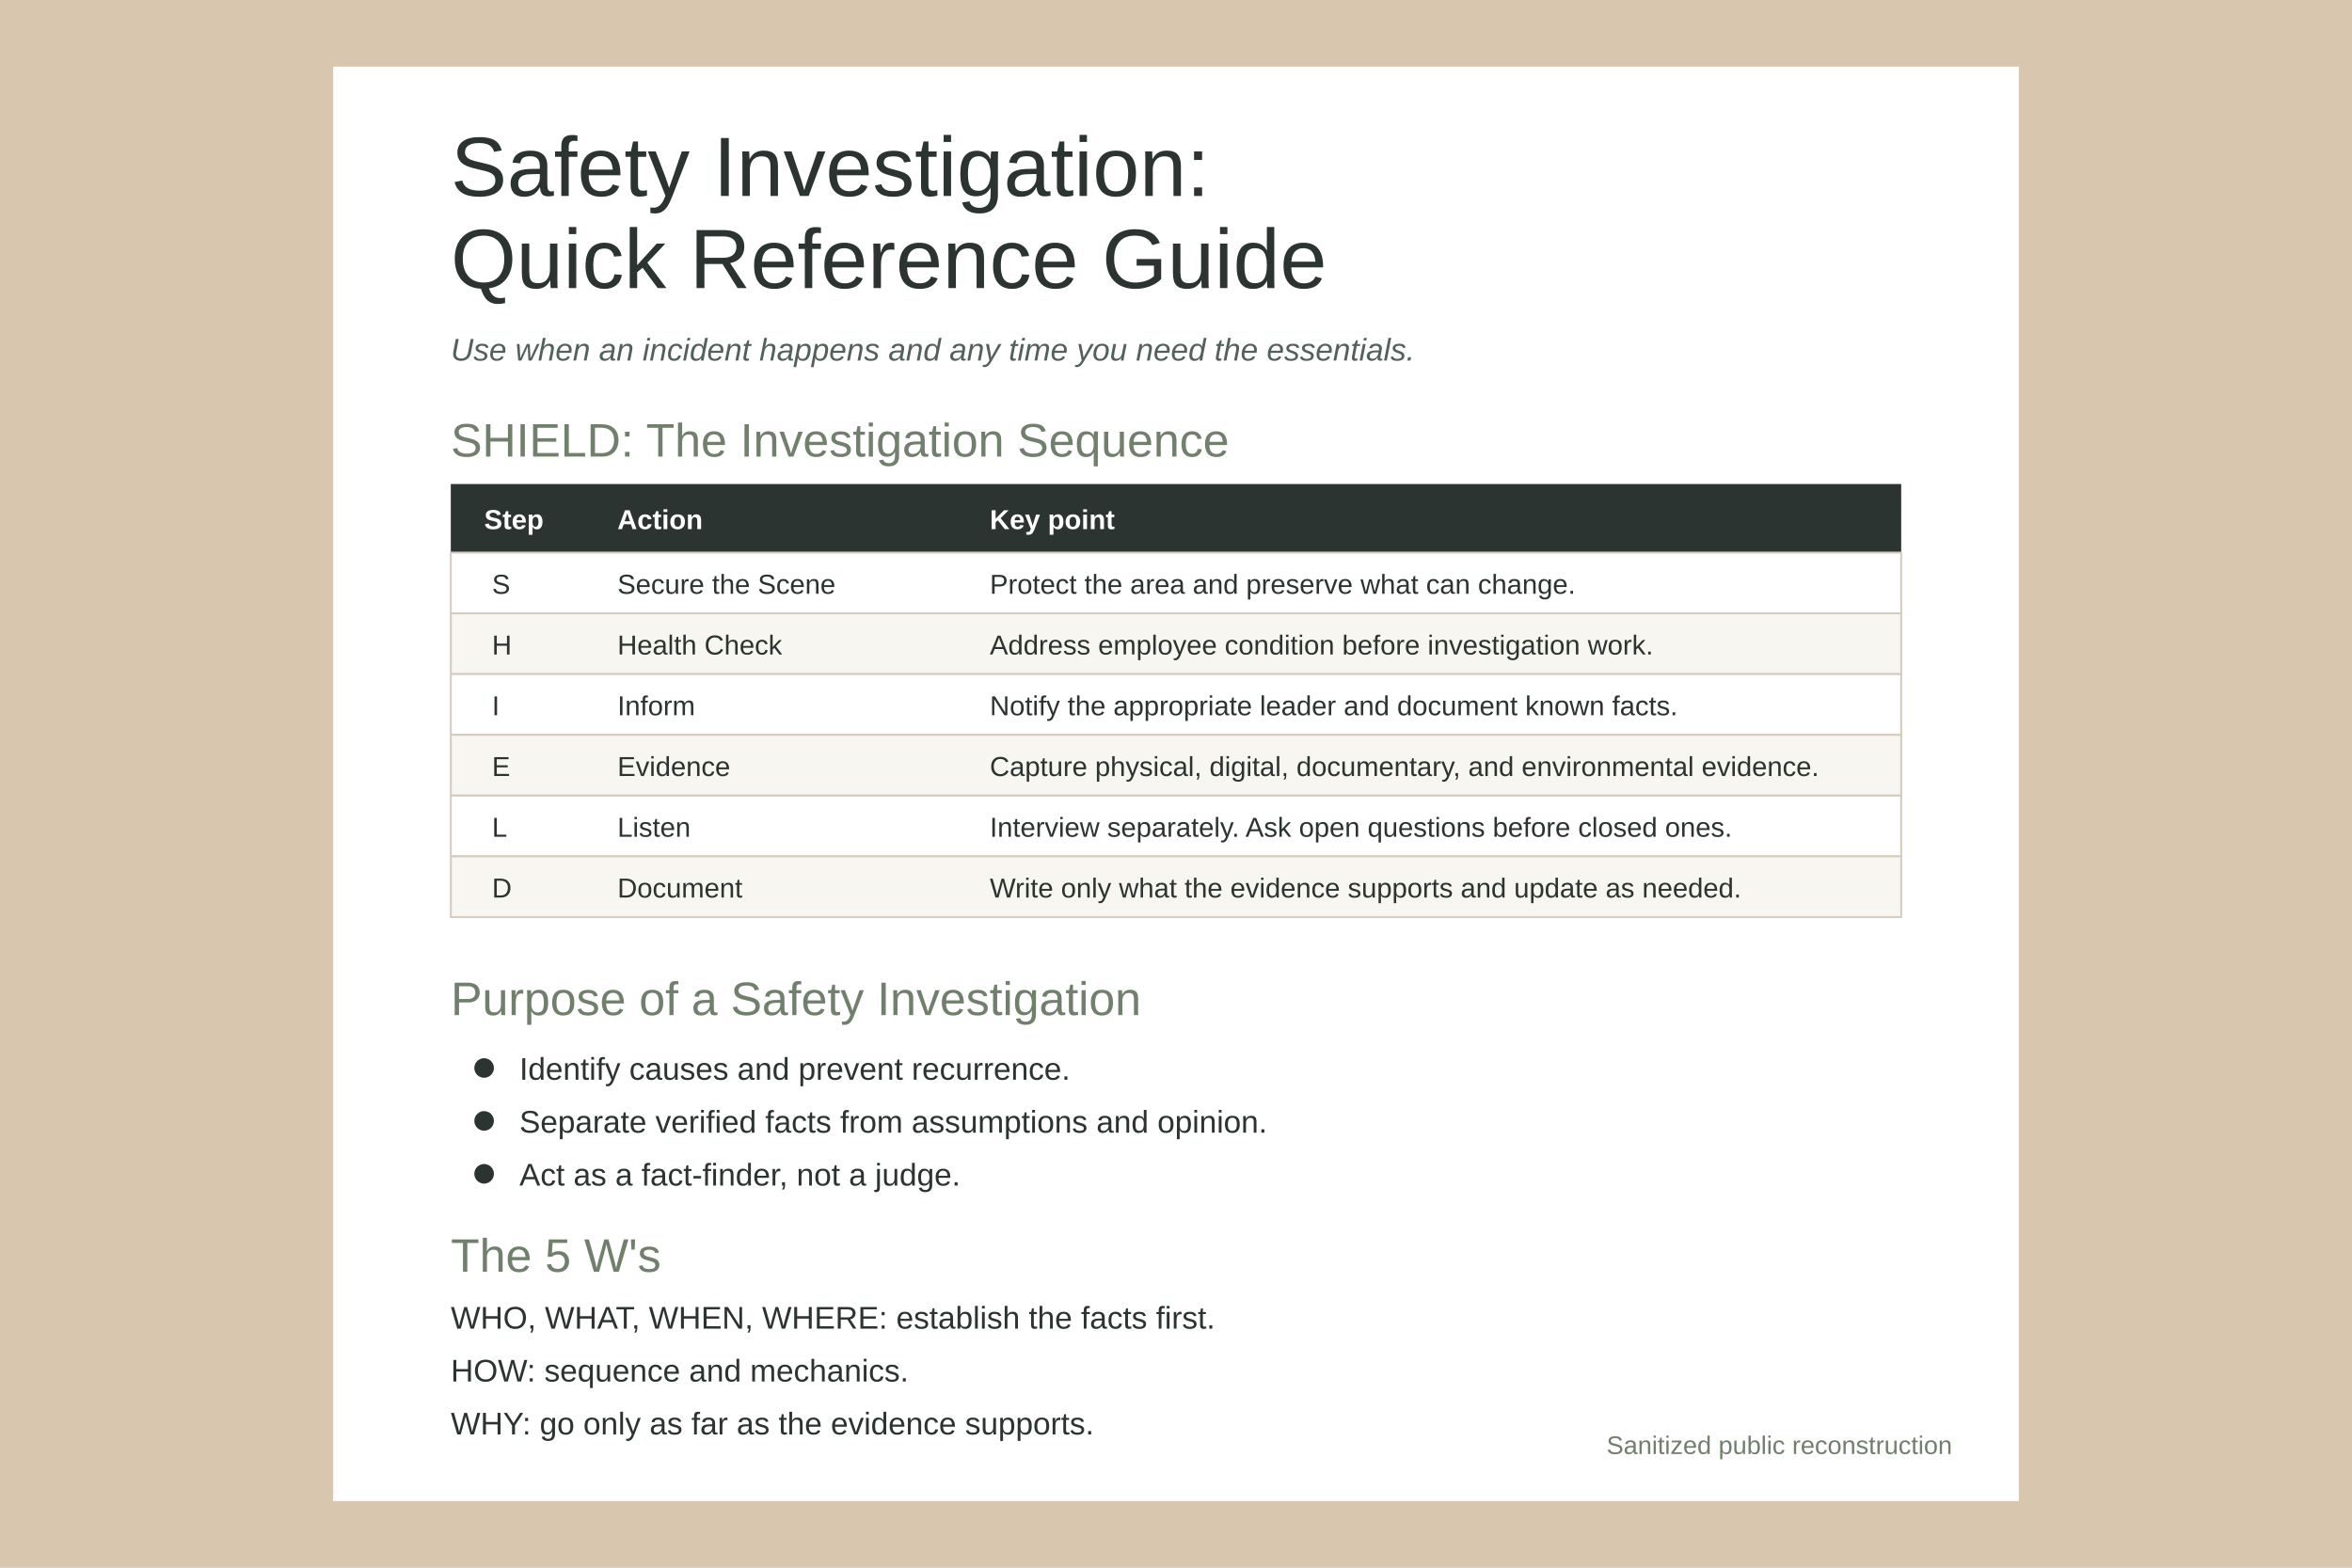
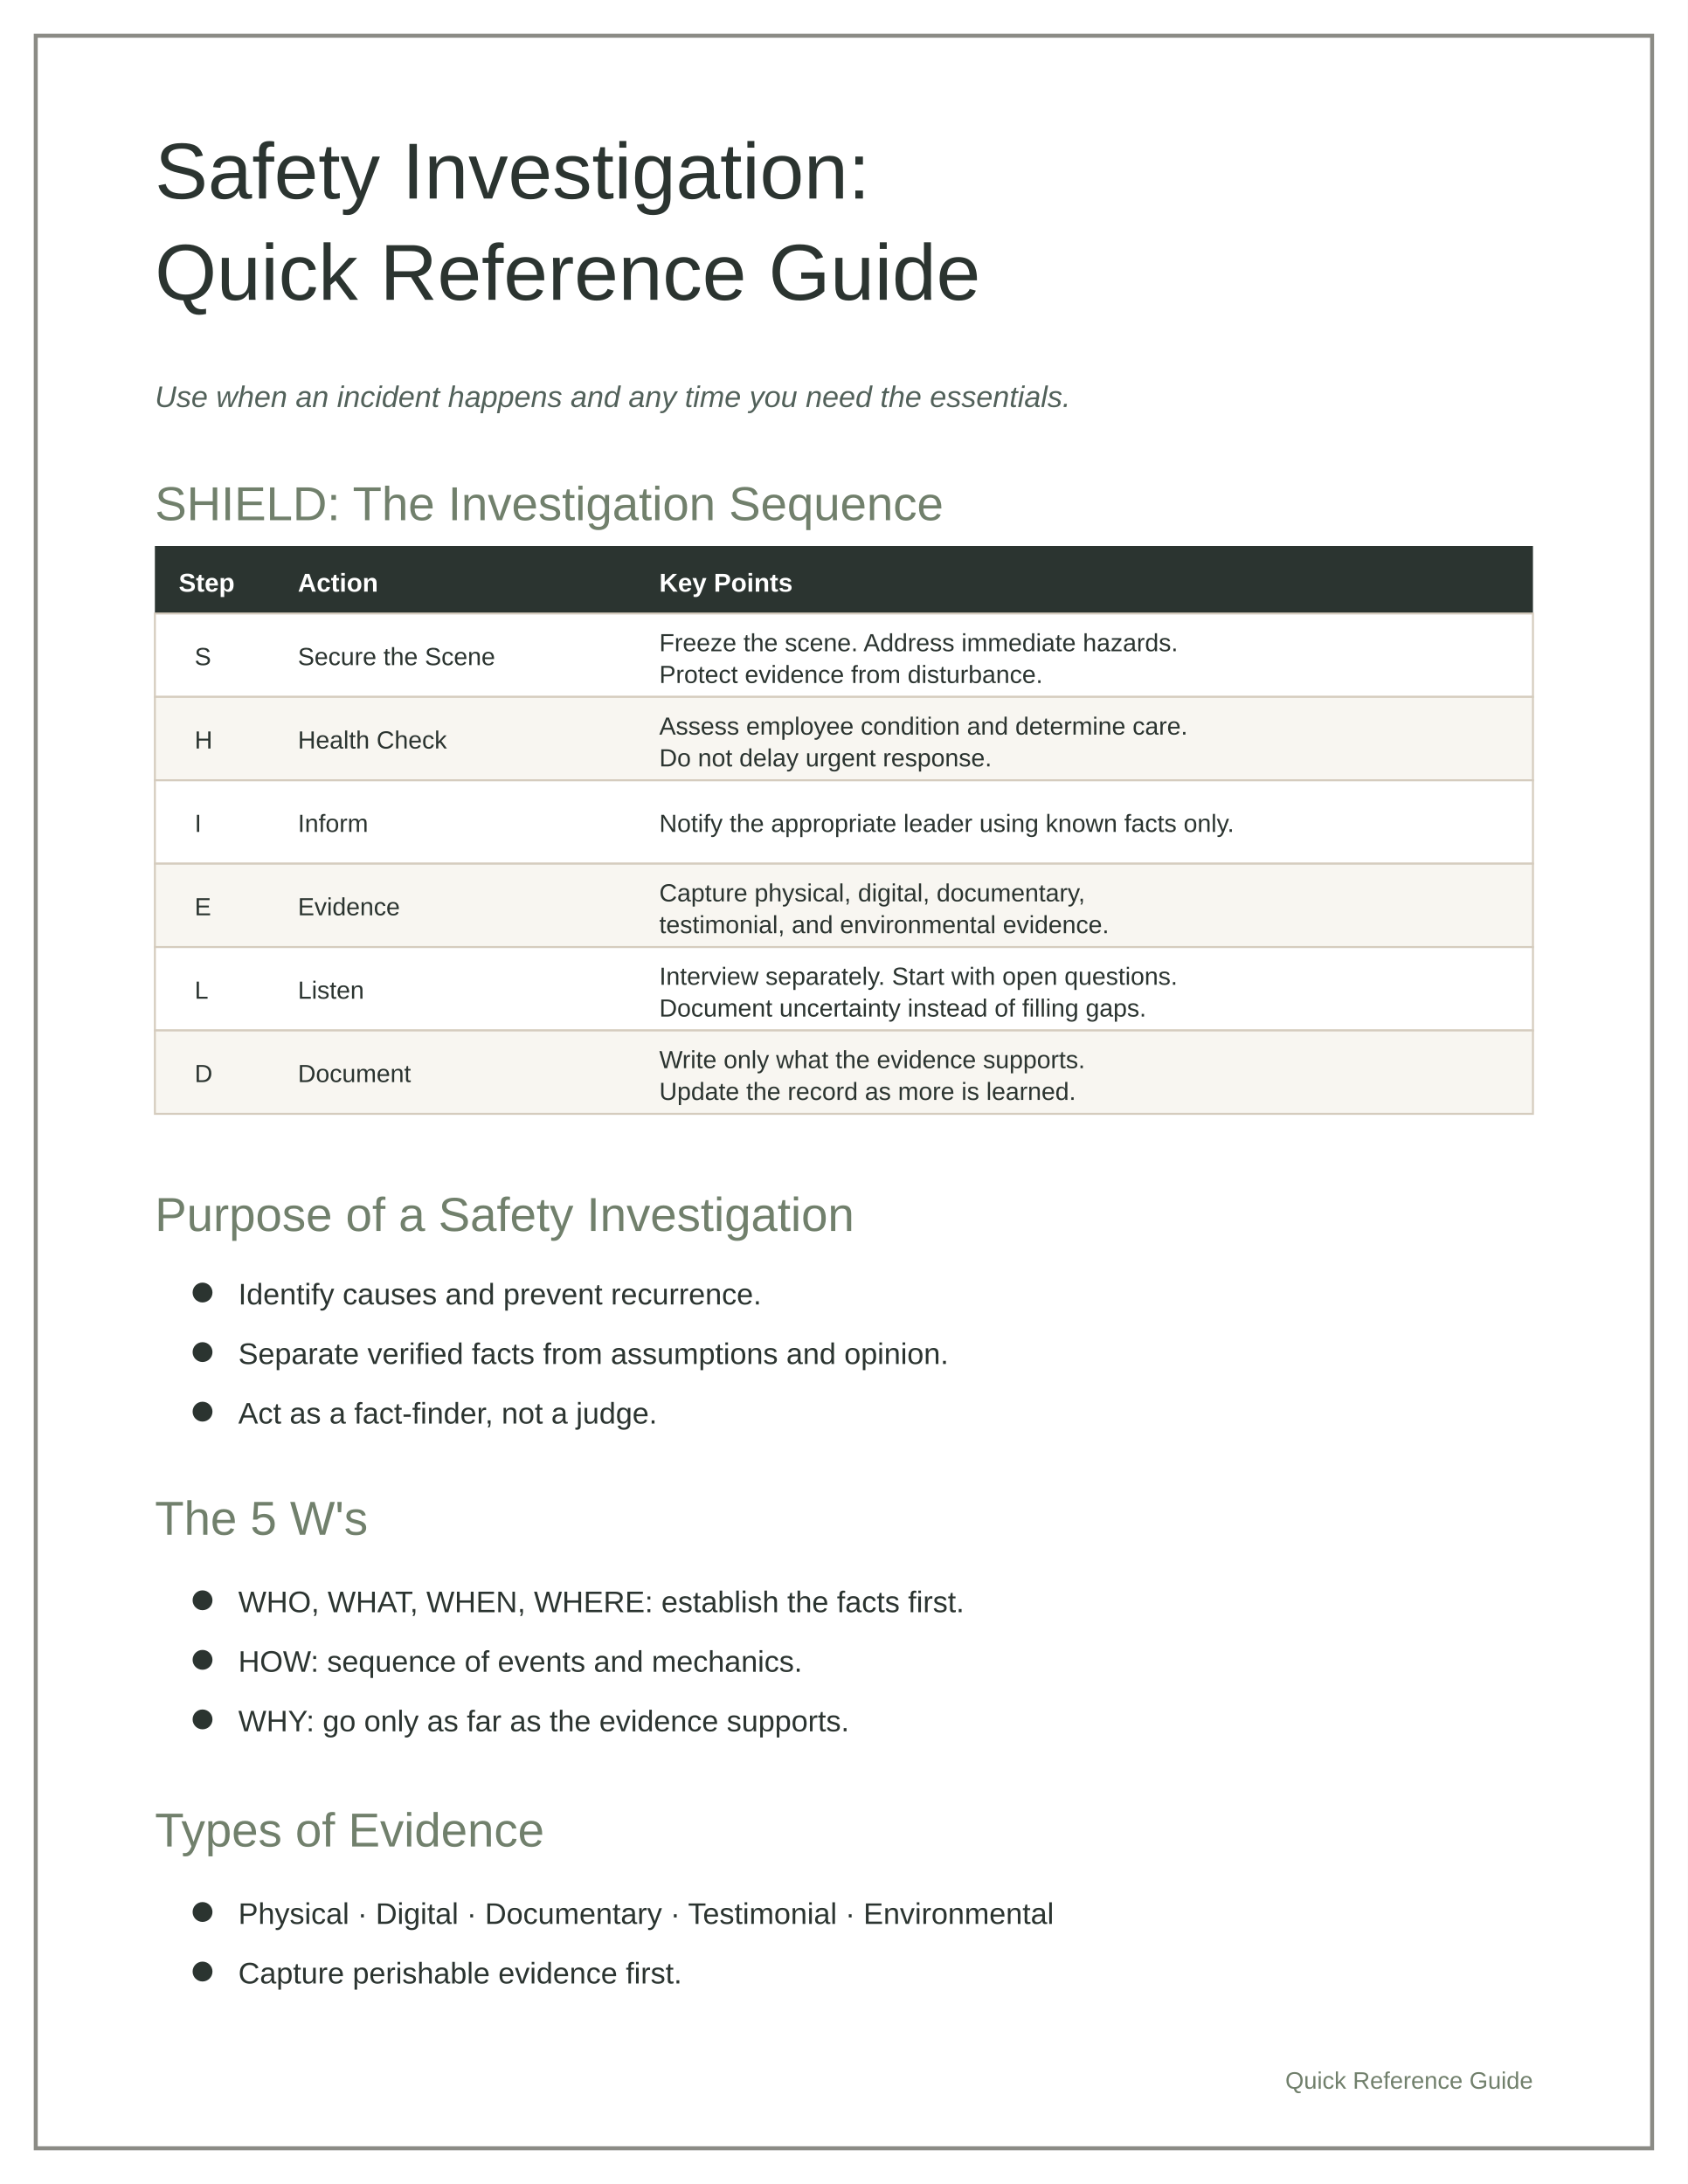
- <svg xmlns="http://www.w3.org/2000/svg" width="1200" height="800" viewBox="0 0 1200 800">
-   <rect width="1200" height="800" fill="#D9C6AE" />
-   <rect x="170" y="34" width="860" height="732" fill="#FFFFFF" />
-   <text x="230" y="100" font-family="Arial,Helvetica,sans-serif" font-size="43" fill="#2B3430">Safety Investigation:</text>
-   <text x="230" y="147" font-family="Arial,Helvetica,sans-serif" font-size="43" fill="#2B3430">Quick Reference Guide</text>
-   <text x="230" y="184" font-family="Arial,Helvetica,sans-serif" font-size="16" font-style="italic" fill="#52615A">Use when an incident happens and any time you need the essentials.</text>
-   <text x="230" y="233" font-family="Arial,Helvetica,sans-serif" font-size="24" fill="#71806C">SHIELD: The Investigation Sequence</text>
-   <rect x="230" y="247" width="740" height="35" fill="#2B3430" />
-   <text x="247" y="270" font-family="Arial,Helvetica,sans-serif" font-size="14" font-weight="700" fill="#FFFFFF">Step</text>
-   <text x="315" y="270" font-family="Arial,Helvetica,sans-serif" font-size="14" font-weight="700" fill="#FFFFFF">Action</text>
-   <text x="505" y="270" font-family="Arial,Helvetica,sans-serif" font-size="14" font-weight="700" fill="#FFFFFF">Key point</text>
-   <g font-family="Arial,Helvetica,sans-serif" font-size="14" fill="#2B3430">
-     <rect x="230" y="282" width="740" height="31" fill="#FFFFFF" stroke="#D5CCBE" />
-     <text x="251" y="303">S</text>
-     <text x="315" y="303">Secure the Scene</text>
-     <text x="505" y="303">Protect the area and preserve what can change.</text>
-     <rect x="230" y="313" width="740" height="31" fill="#F8F6F1" stroke="#D5CCBE" />
-     <text x="251" y="334">H</text>
-     <text x="315" y="334">Health Check</text>
-     <text x="505" y="334">Address employee condition before investigation work.</text>
-     <rect x="230" y="344" width="740" height="31" fill="#FFFFFF" stroke="#D5CCBE" />
-     <text x="251" y="365">I</text>
-     <text x="315" y="365">Inform</text>
-     <text x="505" y="365">Notify the appropriate leader and document known facts.</text>
-     <rect x="230" y="375" width="740" height="31" fill="#F8F6F1" stroke="#D5CCBE" />
-     <text x="251" y="396">E</text>
-     <text x="315" y="396">Evidence</text>
-     <text x="505" y="396">Capture physical, digital, documentary, and environmental evidence.</text>
-     <rect x="230" y="406" width="740" height="31" fill="#FFFFFF" stroke="#D5CCBE" />
-     <text x="251" y="427">L</text>
-     <text x="315" y="427">Listen</text>
-     <text x="505" y="427">Interview separately. Ask open questions before closed ones.</text>
-     <rect x="230" y="437" width="740" height="31" fill="#F8F6F1" stroke="#D5CCBE" />
-     <text x="251" y="458">D</text>
-     <text x="315" y="458">Document</text>
-     <text x="505" y="458">Write only what the evidence supports and update as needed.</text>
+ <svg xmlns="http://www.w3.org/2000/svg" width="850" height="1100" viewBox="0 0 850 1100">
+   <rect width="850" height="1100" fill="#FFFFFF" />
+   <rect x="18" y="18" width="814" height="1064" fill="none" stroke="#8B8B85" stroke-width="2" />
+   <text x="78" y="100" font-family="Arial,Helvetica,sans-serif" font-size="40" fill="#2B3430">Safety Investigation:</text>
+   <text x="78" y="151" font-family="Arial,Helvetica,sans-serif" font-size="40" fill="#2B3430">Quick Reference Guide</text>
+   <text x="78" y="205" font-family="Arial,Helvetica,sans-serif" font-size="15" font-style="italic" fill="#52615A">Use when an incident happens and any time you need the essentials.</text>
+   <text x="78" y="262" font-family="Arial,Helvetica,sans-serif" font-size="24" fill="#71806C">SHIELD: The Investigation Sequence</text>
+   <rect x="78" y="275" width="694" height="34" fill="#2B3430" />
+   <text x="90" y="298" font-family="Arial,Helvetica,sans-serif" font-size="13" font-weight="700" fill="#FFFFFF">Step</text>
+   <text x="150" y="298" font-family="Arial,Helvetica,sans-serif" font-size="13" font-weight="700" fill="#FFFFFF">Action</text>
+   <text x="332" y="298" font-family="Arial,Helvetica,sans-serif" font-size="13" font-weight="700" fill="#FFFFFF">Key Points</text>
+   <g font-family="Arial,Helvetica,sans-serif" font-size="12.5" fill="#2B3430">
+     <rect x="78" y="309" width="694" height="42" fill="#FFFFFF" stroke="#D5CCBE" />
+     <text x="98" y="335">S</text>
+     <text x="150" y="335">Secure the Scene</text>
+     <text x="332" y="328">Freeze the scene. Address immediate hazards.</text>
+     <text x="332" y="344">Protect evidence from disturbance.</text>
+     <rect x="78" y="351" width="694" height="42" fill="#F8F6F1" stroke="#D5CCBE" />
+     <text x="98" y="377">H</text>
+     <text x="150" y="377">Health Check</text>
+     <text x="332" y="370">Assess employee condition and determine care.</text>
+     <text x="332" y="386">Do not delay urgent response.</text>
+     <rect x="78" y="393" width="694" height="42" fill="#FFFFFF" stroke="#D5CCBE" />
+     <text x="98" y="419">I</text>
+     <text x="150" y="419">Inform</text>
+     <text x="332" y="419">Notify the appropriate leader using known facts only.</text>
+     <rect x="78" y="435" width="694" height="42" fill="#F8F6F1" stroke="#D5CCBE" />
+     <text x="98" y="461">E</text>
+     <text x="150" y="461">Evidence</text>
+     <text x="332" y="454">Capture physical, digital, documentary,</text>
+     <text x="332" y="470">testimonial, and environmental evidence.</text>
+     <rect x="78" y="477" width="694" height="42" fill="#FFFFFF" stroke="#D5CCBE" />
+     <text x="98" y="503">L</text>
+     <text x="150" y="503">Listen</text>
+     <text x="332" y="496">Interview separately. Start with open questions.</text>
+     <text x="332" y="512">Document uncertainty instead of filling gaps.</text>
+     <rect x="78" y="519" width="694" height="42" fill="#F8F6F1" stroke="#D5CCBE" />
+     <text x="98" y="545">D</text>
+     <text x="150" y="545">Document</text>
+     <text x="332" y="538">Write only what the evidence supports.</text>
+     <text x="332" y="554">Update the record as more is learned.</text>
  </g>
-   <text x="230" y="518" font-family="Arial,Helvetica,sans-serif" font-size="24" fill="#71806C">Purpose of a Safety Investigation</text>
-   <circle cx="247" cy="545" r="5" fill="#2B3430" />
-   <text x="265" y="551" font-family="Arial,Helvetica,sans-serif" font-size="16" fill="#2B3430">Identify causes and prevent recurrence.</text>
-   <circle cx="247" cy="572" r="5" fill="#2B3430" />
-   <text x="265" y="578" font-family="Arial,Helvetica,sans-serif" font-size="16" fill="#2B3430">Separate verified facts from assumptions and opinion.</text>
-   <circle cx="247" cy="599" r="5" fill="#2B3430" />
-   <text x="265" y="605" font-family="Arial,Helvetica,sans-serif" font-size="16" fill="#2B3430">Act as a fact-finder, not a judge.</text>
-   <text x="230" y="649" font-family="Arial,Helvetica,sans-serif" font-size="24" fill="#71806C">The 5 W's</text>
-   <text x="230" y="678" font-family="Arial,Helvetica,sans-serif" font-size="16" fill="#2B3430">WHO, WHAT, WHEN, WHERE: establish the facts first.</text>
-   <text x="230" y="705" font-family="Arial,Helvetica,sans-serif" font-size="16" fill="#2B3430">HOW: sequence and mechanics.</text>
-   <text x="230" y="732" font-family="Arial,Helvetica,sans-serif" font-size="16" fill="#2B3430">WHY: go only as far as the evidence supports.</text>
-   <text x="996" y="742" text-anchor="end" font-family="Arial,Helvetica,sans-serif" font-size="13" fill="#71806C">Sanitized public reconstruction</text>
+   <text x="78" y="620" font-family="Arial,Helvetica,sans-serif" font-size="24" fill="#71806C">Purpose of a Safety Investigation</text>
+   <circle cx="102" cy="651" r="5" fill="#2B3430" />
+   <text x="120" y="657" font-family="Arial,Helvetica,sans-serif" font-size="15" fill="#2B3430">Identify causes and prevent recurrence.</text>
+   <circle cx="102" cy="681" r="5" fill="#2B3430" />
+   <text x="120" y="687" font-family="Arial,Helvetica,sans-serif" font-size="15" fill="#2B3430">Separate verified facts from assumptions and opinion.</text>
+   <circle cx="102" cy="711" r="5" fill="#2B3430" />
+   <text x="120" y="717" font-family="Arial,Helvetica,sans-serif" font-size="15" fill="#2B3430">Act as a fact-finder, not a judge.</text>
+   <text x="78" y="773" font-family="Arial,Helvetica,sans-serif" font-size="24" fill="#71806C">The 5 W's</text>
+   <circle cx="102" cy="806" r="5" fill="#2B3430" />
+   <text x="120" y="812" font-family="Arial,Helvetica,sans-serif" font-size="15" fill="#2B3430">WHO, WHAT, WHEN, WHERE: establish the facts first.</text>
+   <circle cx="102" cy="836" r="5" fill="#2B3430" />
+   <text x="120" y="842" font-family="Arial,Helvetica,sans-serif" font-size="15" fill="#2B3430">HOW: sequence of events and mechanics.</text>
+   <circle cx="102" cy="866" r="5" fill="#2B3430" />
+   <text x="120" y="872" font-family="Arial,Helvetica,sans-serif" font-size="15" fill="#2B3430">WHY: go only as far as the evidence supports.</text>
+   <text x="78" y="930" font-family="Arial,Helvetica,sans-serif" font-size="24" fill="#71806C">Types of Evidence</text>
+   <circle cx="102" cy="963" r="5" fill="#2B3430" />
+   <text x="120" y="969" font-family="Arial,Helvetica,sans-serif" font-size="15" fill="#2B3430">Physical · Digital · Documentary · Testimonial · Environmental</text>
+   <circle cx="102" cy="993" r="5" fill="#2B3430" />
+   <text x="120" y="999" font-family="Arial,Helvetica,sans-serif" font-size="15" fill="#2B3430">Capture perishable evidence first.</text>
+   <text x="772" y="1052" text-anchor="end" font-family="Arial,Helvetica,sans-serif" font-size="12" fill="#71806C">Quick Reference Guide</text>
</svg>
